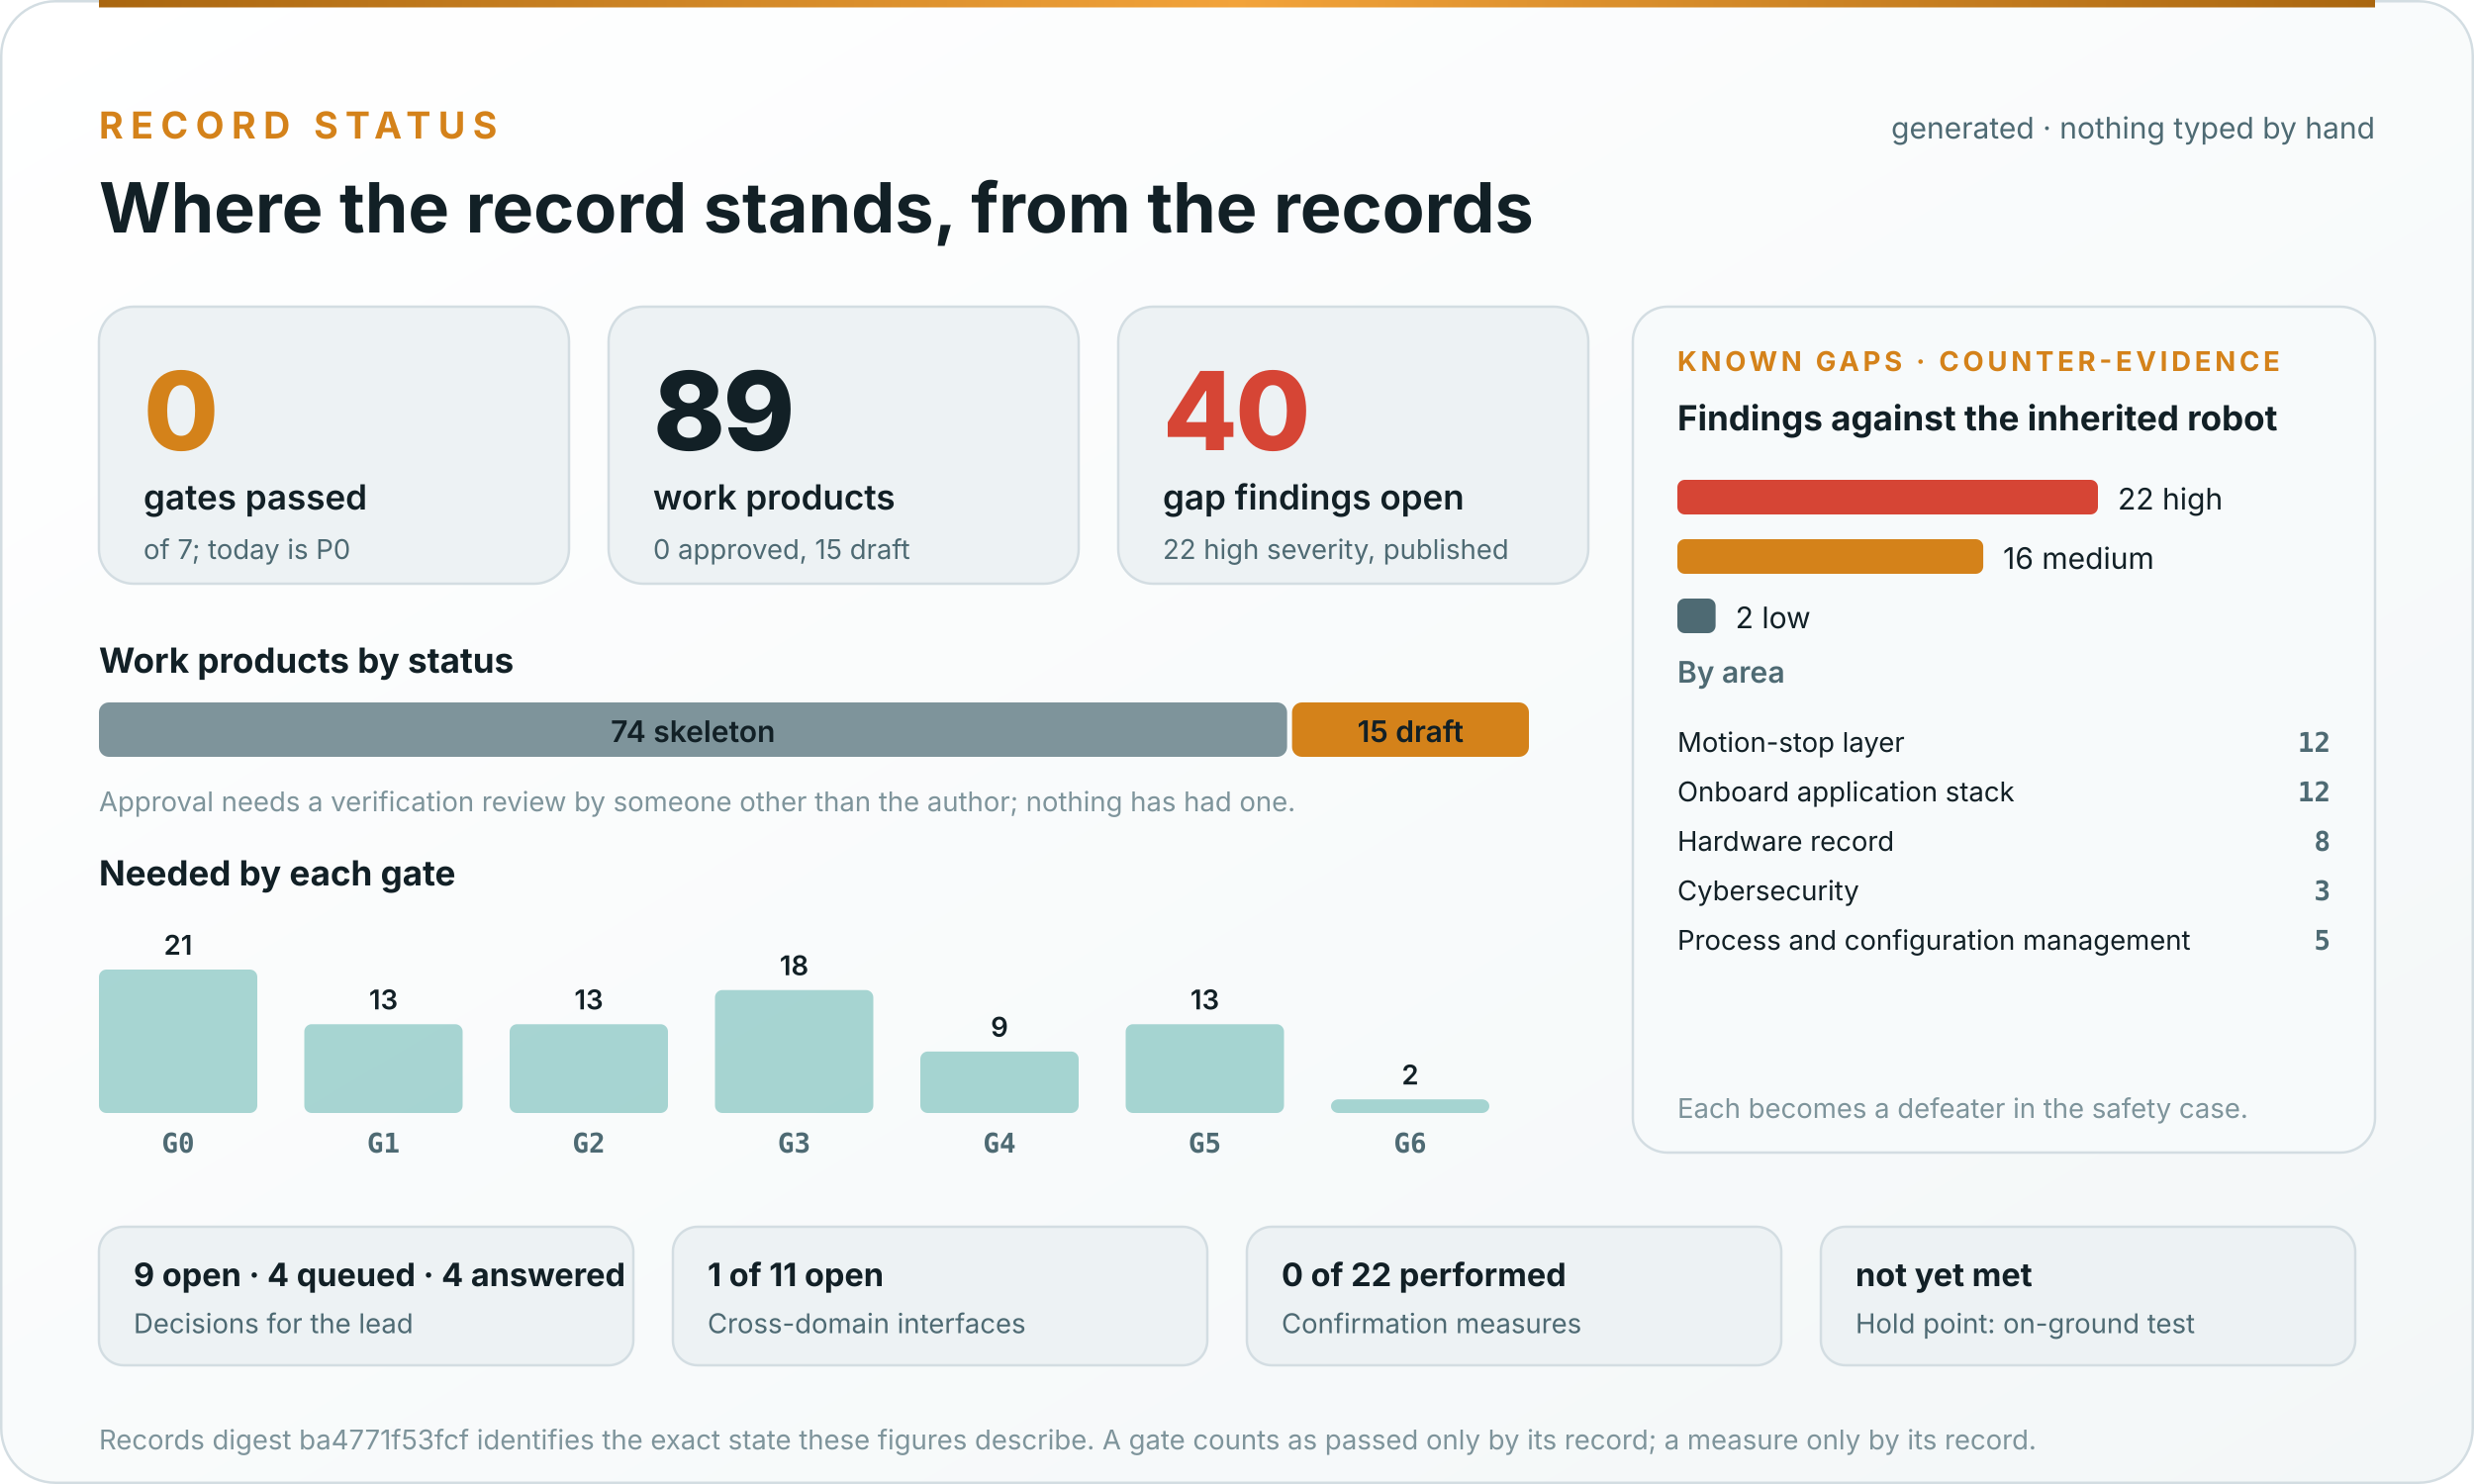
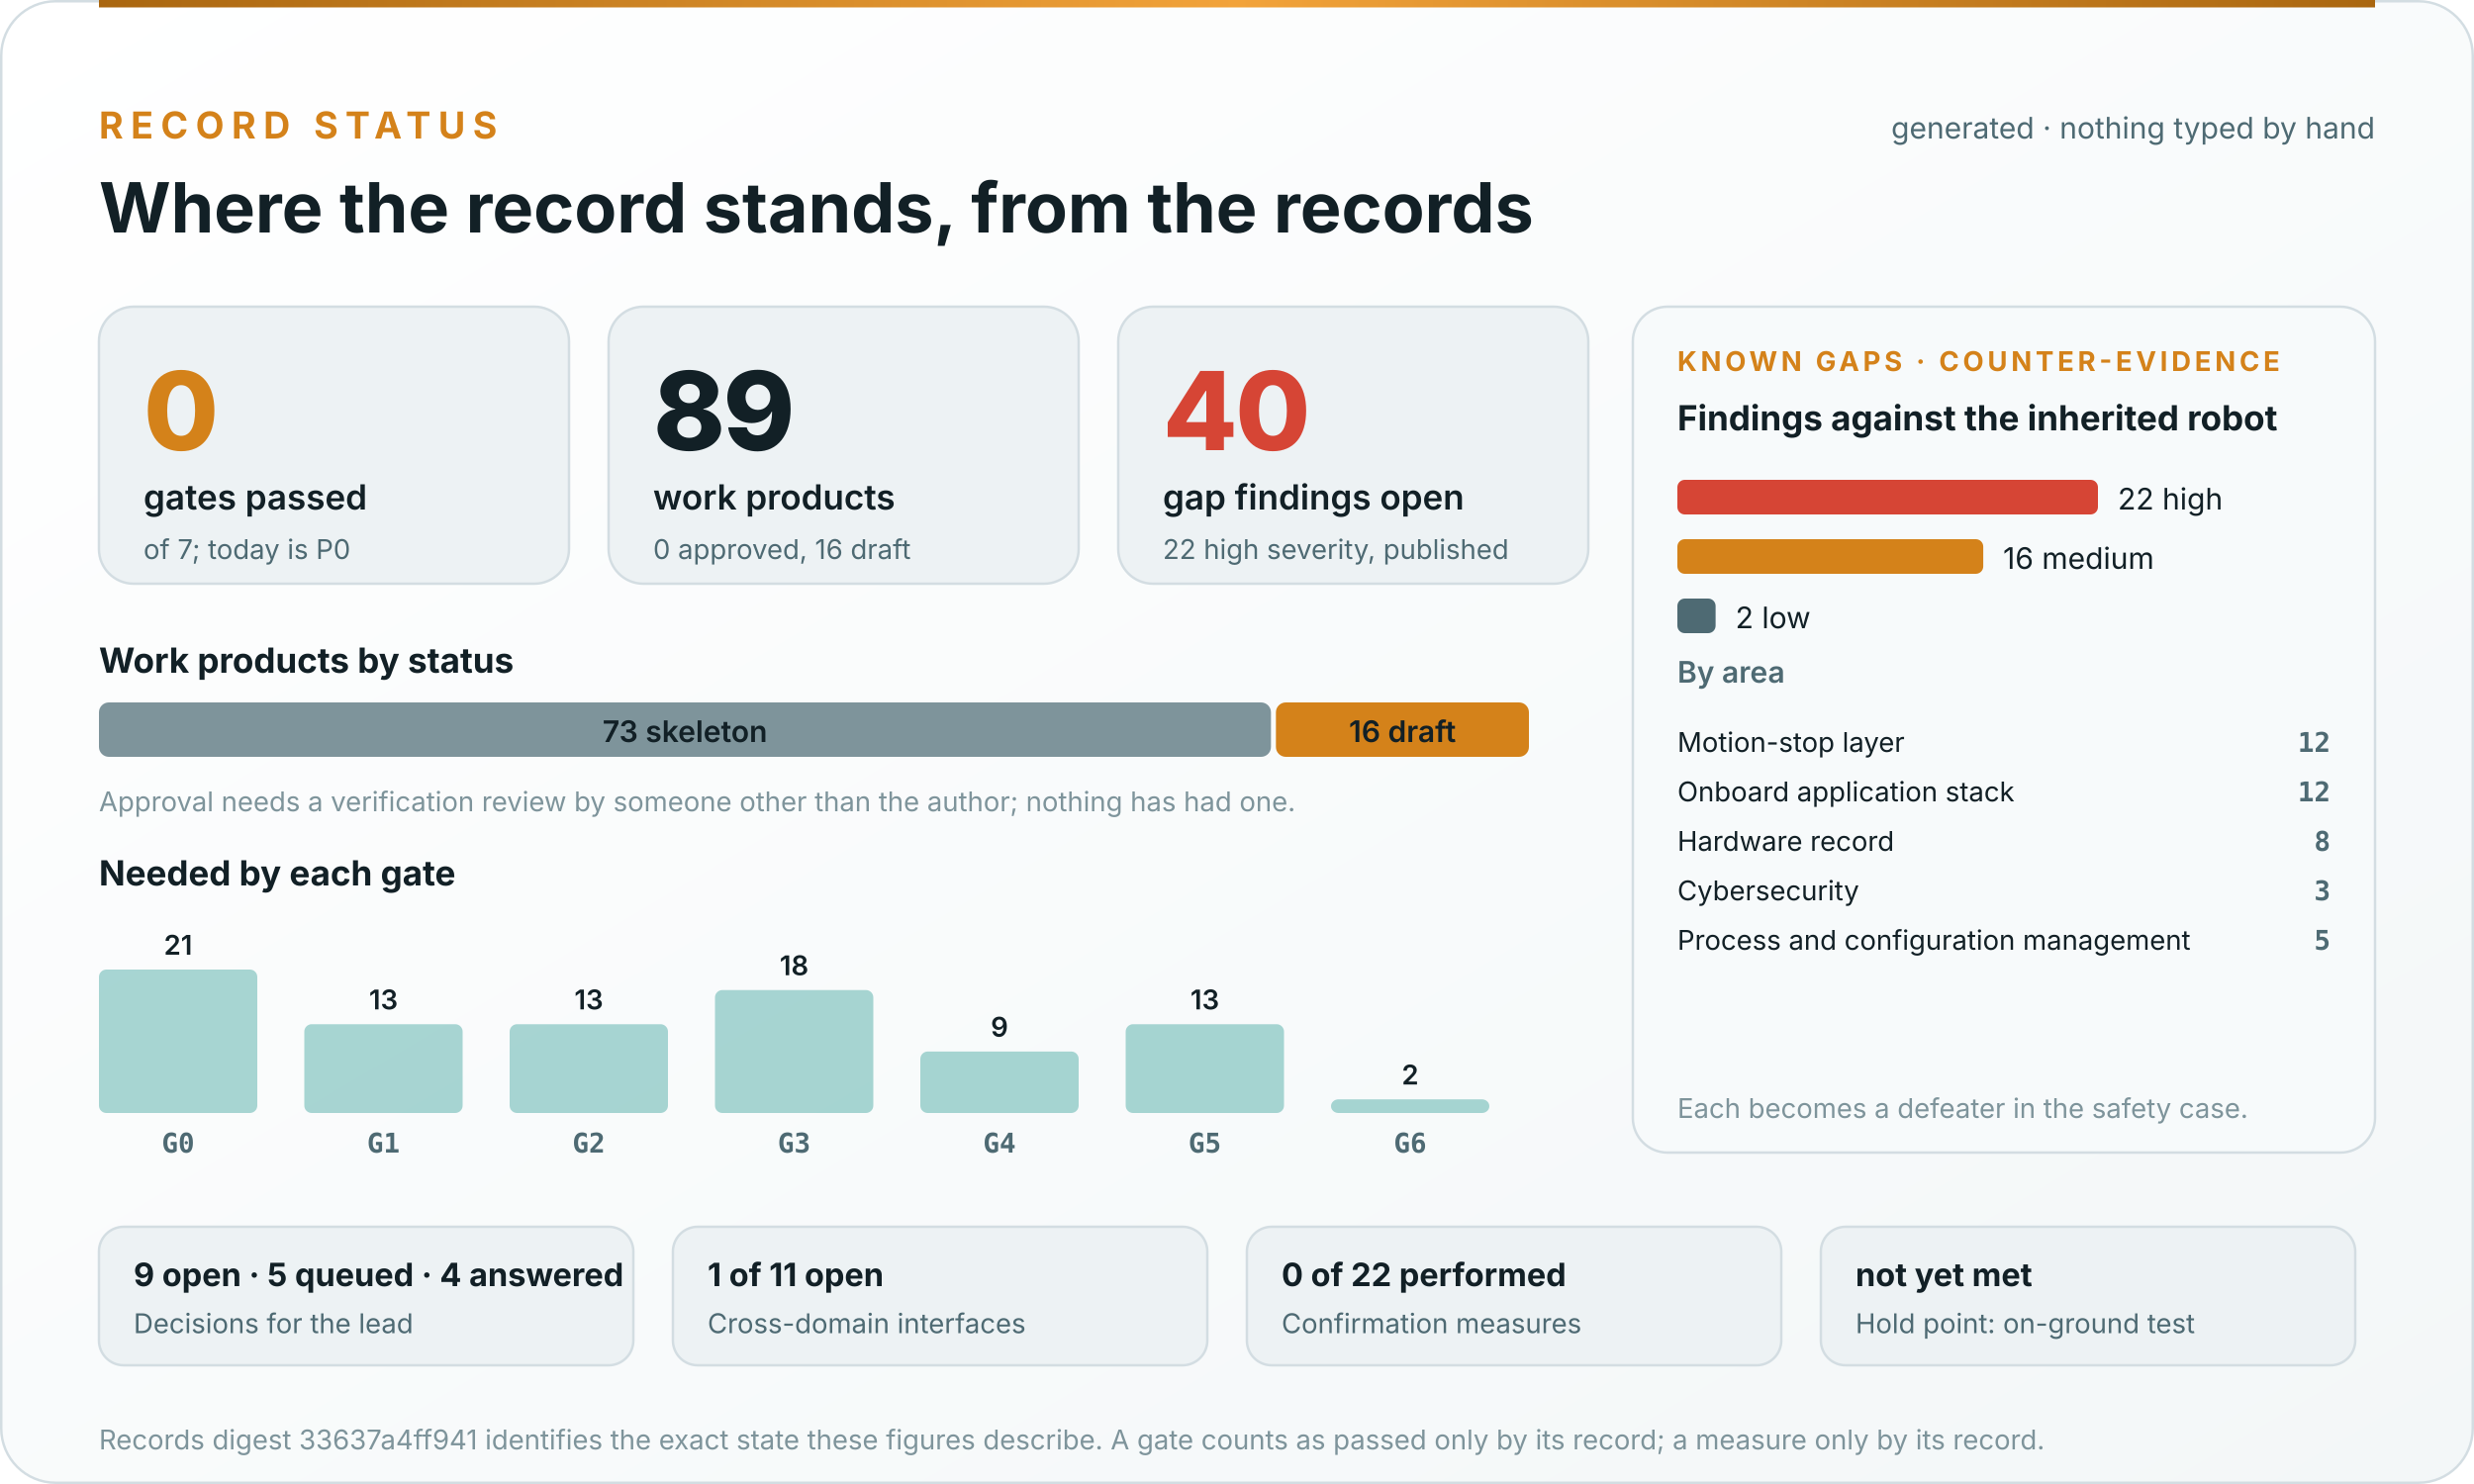
<svg xmlns="http://www.w3.org/2000/svg" width="1000" height="600" viewBox="0 0 1000 600" role="img" aria-labelledby="stat-t stat-d">
  <defs>
    <linearGradient id="stat-bg" x1="0" y1="0" x2="1" y2="1">
      <stop offset="0" stop-color="#FFFFFF" />
      <stop offset="1" stop-color="#F3F7F8" />
    </linearGradient>
    <linearGradient id="stat-amber" x1="0" y1="0" x2="1" y2="0">
      <stop offset="0" stop-color="#A8650F" />
      <stop offset="0.5" stop-color="#F2A33A" />
      <stop offset="1" stop-color="#A8650F" />
    </linearGradient>
  </defs>
  <rect x="0.5" y="0.5" width="999" height="599" rx="22" fill="url(#stat-bg)" stroke="#D3DDE2" />
  <rect x="40" y="0" width="920" height="3" fill="url(#stat-amber)" />
  <text x="40" y="56" font-family="Inter, 'Segoe UI', 'Helvetica Neue', Helvetica, Arial, sans-serif" font-size="15" font-weight="700" fill="#D4821A" text-anchor="start" letter-spacing="3">RECORD STATUS</text>
  <text x="40" y="94" font-family="Inter, 'Segoe UI', 'Helvetica Neue', Helvetica, Arial, sans-serif" font-size="28" font-weight="700" fill="#122026" text-anchor="start">Where the record stands, from the records</text>
  <text x="960" y="56" font-family="Inter, 'Segoe UI', 'Helvetica Neue', Helvetica, Arial, sans-serif" font-size="12" font-weight="400" fill="#4E6A73" text-anchor="end">generated · nothing typed by hand</text>
  <rect x="40" y="124" width="190" height="112" rx="14" fill="#EDF2F4" stroke="#D3DDE2" stroke-width="1" />
  <text x="58" y="182" font-family="Inter, 'Segoe UI', 'Helvetica Neue', Helvetica, Arial, sans-serif" font-size="44" font-weight="800" fill="#D4821A" text-anchor="start" letter-spacing="-1">0</text>
  <text x="58" y="206" font-family="Inter, 'Segoe UI', 'Helvetica Neue', Helvetica, Arial, sans-serif" font-size="14" font-weight="600" fill="#122026" text-anchor="start">gates passed</text>
  <text x="58" y="226" font-family="Inter, 'Segoe UI', 'Helvetica Neue', Helvetica, Arial, sans-serif" font-size="11" font-weight="400" fill="#4E6A73" text-anchor="start">of 7; today is P0</text>
  <rect x="246" y="124" width="190" height="112" rx="14" fill="#EDF2F4" stroke="#D3DDE2" stroke-width="1" />
  <text x="264" y="182" font-family="Inter, 'Segoe UI', 'Helvetica Neue', Helvetica, Arial, sans-serif" font-size="44" font-weight="800" fill="#122026" text-anchor="start" letter-spacing="-1">89</text>
  <text x="264" y="206" font-family="Inter, 'Segoe UI', 'Helvetica Neue', Helvetica, Arial, sans-serif" font-size="14" font-weight="600" fill="#122026" text-anchor="start">work products</text>
-   <text x="264" y="226" font-family="Inter, 'Segoe UI', 'Helvetica Neue', Helvetica, Arial, sans-serif" font-size="11" font-weight="400" fill="#4E6A73" text-anchor="start">0 approved, 15 draft</text>
+   <text x="264" y="226" font-family="Inter, 'Segoe UI', 'Helvetica Neue', Helvetica, Arial, sans-serif" font-size="11" font-weight="400" fill="#4E6A73" text-anchor="start">0 approved, 16 draft</text>
  <rect x="452" y="124" width="190" height="112" rx="14" fill="#EDF2F4" stroke="#D3DDE2" stroke-width="1" />
  <text x="470" y="182" font-family="Inter, 'Segoe UI', 'Helvetica Neue', Helvetica, Arial, sans-serif" font-size="44" font-weight="800" fill="#D64535" text-anchor="start" letter-spacing="-1">40</text>
  <text x="470" y="206" font-family="Inter, 'Segoe UI', 'Helvetica Neue', Helvetica, Arial, sans-serif" font-size="14" font-weight="600" fill="#122026" text-anchor="start">gap findings open</text>
  <text x="470" y="226" font-family="Inter, 'Segoe UI', 'Helvetica Neue', Helvetica, Arial, sans-serif" font-size="11" font-weight="400" fill="#4E6A73" text-anchor="start">22 high severity, published</text>
  <text x="40" y="272" font-family="Inter, 'Segoe UI', 'Helvetica Neue', Helvetica, Arial, sans-serif" font-size="14" font-weight="700" fill="#122026" text-anchor="start">Work products by status</text>
-   <rect x="40" y="284" width="480.247" height="22" rx="4" fill="#7E949B" />
-   <text x="280.124" y="300" font-family="Inter, 'Segoe UI', 'Helvetica Neue', Helvetica, Arial, sans-serif" font-size="12" font-weight="600" fill="#122026" text-anchor="middle">74 skeleton</text>
-   <rect x="522.247" y="284" width="95.753" height="22" rx="4" fill="#D4821A" />
-   <text x="570.124" y="300" font-family="Inter, 'Segoe UI', 'Helvetica Neue', Helvetica, Arial, sans-serif" font-size="12" font-weight="600" fill="#122026" text-anchor="middle">15 draft</text>
+   <rect x="40" y="284" width="473.73" height="22" rx="4" fill="#7E949B" />
+   <text x="276.865" y="300" font-family="Inter, 'Segoe UI', 'Helvetica Neue', Helvetica, Arial, sans-serif" font-size="12" font-weight="600" fill="#122026" text-anchor="middle">73 skeleton</text>
+   <rect x="515.73" y="284" width="102.27" height="22" rx="4" fill="#D4821A" />
+   <text x="566.865" y="300" font-family="Inter, 'Segoe UI', 'Helvetica Neue', Helvetica, Arial, sans-serif" font-size="12" font-weight="600" fill="#122026" text-anchor="middle">16 draft</text>
  <text x="40" y="328" font-family="Inter, 'Segoe UI', 'Helvetica Neue', Helvetica, Arial, sans-serif" font-size="11" font-weight="400" fill="#7E949B" text-anchor="start">Approval needs a verification review by someone other than the author; nothing has had one.</text>
  <text x="40" y="358" font-family="Inter, 'Segoe UI', 'Helvetica Neue', Helvetica, Arial, sans-serif" font-size="14" font-weight="700" fill="#122026" text-anchor="start">Needed by each gate</text>
  <rect x="40" y="392" width="64" height="58" rx="3" fill="#0E8C83" fill-opacity="0.35" />
  <text x="72" y="386" font-family="Inter, 'Segoe UI', 'Helvetica Neue', Helvetica, Arial, sans-serif" font-size="11" font-weight="600" fill="#122026" text-anchor="middle">21</text>
  <text x="72" y="466" font-family="'JetBrains Mono', 'SFMono-Regular', Menlo, Consolas, monospace" font-size="11" font-weight="600" fill="#4E6A73" text-anchor="middle">G0</text>
  <rect x="123" y="414.095" width="64" height="35.905" rx="3" fill="#0E8C83" fill-opacity="0.35" />
  <text x="155" y="408.095" font-family="Inter, 'Segoe UI', 'Helvetica Neue', Helvetica, Arial, sans-serif" font-size="11" font-weight="600" fill="#122026" text-anchor="middle">13</text>
  <text x="155" y="466" font-family="'JetBrains Mono', 'SFMono-Regular', Menlo, Consolas, monospace" font-size="11" font-weight="600" fill="#4E6A73" text-anchor="middle">G1</text>
  <rect x="206" y="414.095" width="64" height="35.905" rx="3" fill="#0E8C83" fill-opacity="0.35" />
  <text x="238" y="408.095" font-family="Inter, 'Segoe UI', 'Helvetica Neue', Helvetica, Arial, sans-serif" font-size="11" font-weight="600" fill="#122026" text-anchor="middle">13</text>
  <text x="238" y="466" font-family="'JetBrains Mono', 'SFMono-Regular', Menlo, Consolas, monospace" font-size="11" font-weight="600" fill="#4E6A73" text-anchor="middle">G2</text>
  <rect x="289" y="400.286" width="64" height="49.714" rx="3" fill="#0E8C83" fill-opacity="0.35" />
  <text x="321" y="394.286" font-family="Inter, 'Segoe UI', 'Helvetica Neue', Helvetica, Arial, sans-serif" font-size="11" font-weight="600" fill="#122026" text-anchor="middle">18</text>
  <text x="321" y="466" font-family="'JetBrains Mono', 'SFMono-Regular', Menlo, Consolas, monospace" font-size="11" font-weight="600" fill="#4E6A73" text-anchor="middle">G3</text>
  <rect x="372" y="425.143" width="64" height="24.857" rx="3" fill="#0E8C83" fill-opacity="0.35" />
  <text x="404" y="419.143" font-family="Inter, 'Segoe UI', 'Helvetica Neue', Helvetica, Arial, sans-serif" font-size="11" font-weight="600" fill="#122026" text-anchor="middle">9</text>
  <text x="404" y="466" font-family="'JetBrains Mono', 'SFMono-Regular', Menlo, Consolas, monospace" font-size="11" font-weight="600" fill="#4E6A73" text-anchor="middle">G4</text>
  <rect x="455" y="414.095" width="64" height="35.905" rx="3" fill="#0E8C83" fill-opacity="0.35" />
  <text x="487" y="408.095" font-family="Inter, 'Segoe UI', 'Helvetica Neue', Helvetica, Arial, sans-serif" font-size="11" font-weight="600" fill="#122026" text-anchor="middle">13</text>
  <text x="487" y="466" font-family="'JetBrains Mono', 'SFMono-Regular', Menlo, Consolas, monospace" font-size="11" font-weight="600" fill="#4E6A73" text-anchor="middle">G5</text>
  <rect x="538" y="444.476" width="64" height="5.524" rx="3" fill="#0E8C83" fill-opacity="0.35" />
  <text x="570" y="438.476" font-family="Inter, 'Segoe UI', 'Helvetica Neue', Helvetica, Arial, sans-serif" font-size="11" font-weight="600" fill="#122026" text-anchor="middle">2</text>
  <text x="570" y="466" font-family="'JetBrains Mono', 'SFMono-Regular', Menlo, Consolas, monospace" font-size="11" font-weight="600" fill="#4E6A73" text-anchor="middle">G6</text>
  <rect x="660" y="124" width="300" height="342" rx="14" fill="#F7FAFB" stroke="#D3DDE2" stroke-width="1" />
  <text x="678" y="150" font-family="Inter, 'Segoe UI', 'Helvetica Neue', Helvetica, Arial, sans-serif" font-size="11" font-weight="700" fill="#D4821A" text-anchor="start" letter-spacing="1.5">KNOWN GAPS · COUNTER-EVIDENCE</text>
  <text x="678" y="174" font-family="Inter, 'Segoe UI', 'Helvetica Neue', Helvetica, Arial, sans-serif" font-size="14" font-weight="700" fill="#122026" text-anchor="start">Findings against the inherited robot</text>
  <rect x="678" y="194" width="170" height="14" rx="3" fill="#D64535" />
  <text x="856" y="206" font-family="Inter, 'Segoe UI', 'Helvetica Neue', Helvetica, Arial, sans-serif" font-size="12" font-weight="400" fill="#122026" text-anchor="start">22 high</text>
  <rect x="678" y="218" width="123.636" height="14" rx="3" fill="#D4821A" />
  <text x="809.636" y="230" font-family="Inter, 'Segoe UI', 'Helvetica Neue', Helvetica, Arial, sans-serif" font-size="12" font-weight="400" fill="#122026" text-anchor="start">16 medium</text>
  <rect x="678" y="242" width="15.454" height="14" rx="3" fill="#4E6A73" />
  <text x="701.455" y="254" font-family="Inter, 'Segoe UI', 'Helvetica Neue', Helvetica, Arial, sans-serif" font-size="12" font-weight="400" fill="#122026" text-anchor="start">2 low</text>
  <text x="678" y="276" font-family="Inter, 'Segoe UI', 'Helvetica Neue', Helvetica, Arial, sans-serif" font-size="12" font-weight="600" fill="#4E6A73" text-anchor="start">By area</text>
  <text x="678" y="304" font-family="Inter, 'Segoe UI', 'Helvetica Neue', Helvetica, Arial, sans-serif" font-size="11" font-weight="400" fill="#122026" text-anchor="start">Motion-stop layer</text>
  <text x="942" y="304" font-family="'JetBrains Mono', 'SFMono-Regular', Menlo, Consolas, monospace" font-size="11" font-weight="600" fill="#4E6A73" text-anchor="end">12</text>
  <text x="678" y="324" font-family="Inter, 'Segoe UI', 'Helvetica Neue', Helvetica, Arial, sans-serif" font-size="11" font-weight="400" fill="#122026" text-anchor="start">Onboard application stack</text>
  <text x="942" y="324" font-family="'JetBrains Mono', 'SFMono-Regular', Menlo, Consolas, monospace" font-size="11" font-weight="600" fill="#4E6A73" text-anchor="end">12</text>
  <text x="678" y="344" font-family="Inter, 'Segoe UI', 'Helvetica Neue', Helvetica, Arial, sans-serif" font-size="11" font-weight="400" fill="#122026" text-anchor="start">Hardware record</text>
  <text x="942" y="344" font-family="'JetBrains Mono', 'SFMono-Regular', Menlo, Consolas, monospace" font-size="11" font-weight="600" fill="#4E6A73" text-anchor="end">8</text>
  <text x="678" y="364" font-family="Inter, 'Segoe UI', 'Helvetica Neue', Helvetica, Arial, sans-serif" font-size="11" font-weight="400" fill="#122026" text-anchor="start">Cybersecurity</text>
  <text x="942" y="364" font-family="'JetBrains Mono', 'SFMono-Regular', Menlo, Consolas, monospace" font-size="11" font-weight="600" fill="#4E6A73" text-anchor="end">3</text>
  <text x="678" y="384" font-family="Inter, 'Segoe UI', 'Helvetica Neue', Helvetica, Arial, sans-serif" font-size="11" font-weight="400" fill="#122026" text-anchor="start">Process and configuration management</text>
  <text x="942" y="384" font-family="'JetBrains Mono', 'SFMono-Regular', Menlo, Consolas, monospace" font-size="11" font-weight="600" fill="#4E6A73" text-anchor="end">5</text>
  <text x="678" y="452" font-family="Inter, 'Segoe UI', 'Helvetica Neue', Helvetica, Arial, sans-serif" font-size="11" font-weight="400" fill="#7E949B" text-anchor="start">Each becomes a defeater in the safety case.</text>
  <rect x="40" y="496" width="216" height="56" rx="10" fill="#EDF2F4" stroke="#D3DDE2" stroke-width="1" />
-   <text x="54" y="520" font-family="Inter, 'Segoe UI', 'Helvetica Neue', Helvetica, Arial, sans-serif" font-size="13" font-weight="700" fill="#122026" text-anchor="start">9 open · 4 queued · 4 answered</text>
+   <text x="54" y="520" font-family="Inter, 'Segoe UI', 'Helvetica Neue', Helvetica, Arial, sans-serif" font-size="13" font-weight="700" fill="#122026" text-anchor="start">9 open · 5 queued · 4 answered</text>
  <text x="54" y="539" font-family="Inter, 'Segoe UI', 'Helvetica Neue', Helvetica, Arial, sans-serif" font-size="11" font-weight="400" fill="#4E6A73" text-anchor="start">Decisions for the lead</text>
  <rect x="272" y="496" width="216" height="56" rx="10" fill="#EDF2F4" stroke="#D3DDE2" stroke-width="1" />
  <text x="286" y="520" font-family="Inter, 'Segoe UI', 'Helvetica Neue', Helvetica, Arial, sans-serif" font-size="13" font-weight="700" fill="#122026" text-anchor="start">1 of 11 open</text>
  <text x="286" y="539" font-family="Inter, 'Segoe UI', 'Helvetica Neue', Helvetica, Arial, sans-serif" font-size="11" font-weight="400" fill="#4E6A73" text-anchor="start">Cross-domain interfaces</text>
  <rect x="504" y="496" width="216" height="56" rx="10" fill="#EDF2F4" stroke="#D3DDE2" stroke-width="1" />
  <text x="518" y="520" font-family="Inter, 'Segoe UI', 'Helvetica Neue', Helvetica, Arial, sans-serif" font-size="13" font-weight="700" fill="#122026" text-anchor="start">0 of 22 performed</text>
  <text x="518" y="539" font-family="Inter, 'Segoe UI', 'Helvetica Neue', Helvetica, Arial, sans-serif" font-size="11" font-weight="400" fill="#4E6A73" text-anchor="start">Confirmation measures</text>
  <rect x="736" y="496" width="216" height="56" rx="10" fill="#EDF2F4" stroke="#D3DDE2" stroke-width="1" />
  <text x="750" y="520" font-family="Inter, 'Segoe UI', 'Helvetica Neue', Helvetica, Arial, sans-serif" font-size="13" font-weight="700" fill="#122026" text-anchor="start">not yet met</text>
  <text x="750" y="539" font-family="Inter, 'Segoe UI', 'Helvetica Neue', Helvetica, Arial, sans-serif" font-size="11" font-weight="400" fill="#4E6A73" text-anchor="start">Hold point: on-ground test</text>
-   <text x="40" y="586" font-family="Inter, 'Segoe UI', 'Helvetica Neue', Helvetica, Arial, sans-serif" font-size="11" font-weight="400" fill="#7E949B" text-anchor="start">Records digest ba4771f53fcf identifies the exact state these figures describe. A gate counts as passed only by its record; a measure only by its record.</text>
+   <text x="40" y="586" font-family="Inter, 'Segoe UI', 'Helvetica Neue', Helvetica, Arial, sans-serif" font-size="11" font-weight="400" fill="#7E949B" text-anchor="start">Records digest 33637a4ff941 identifies the exact state these figures describe. A gate counts as passed only by its record; a measure only by its record.</text>
</svg>
